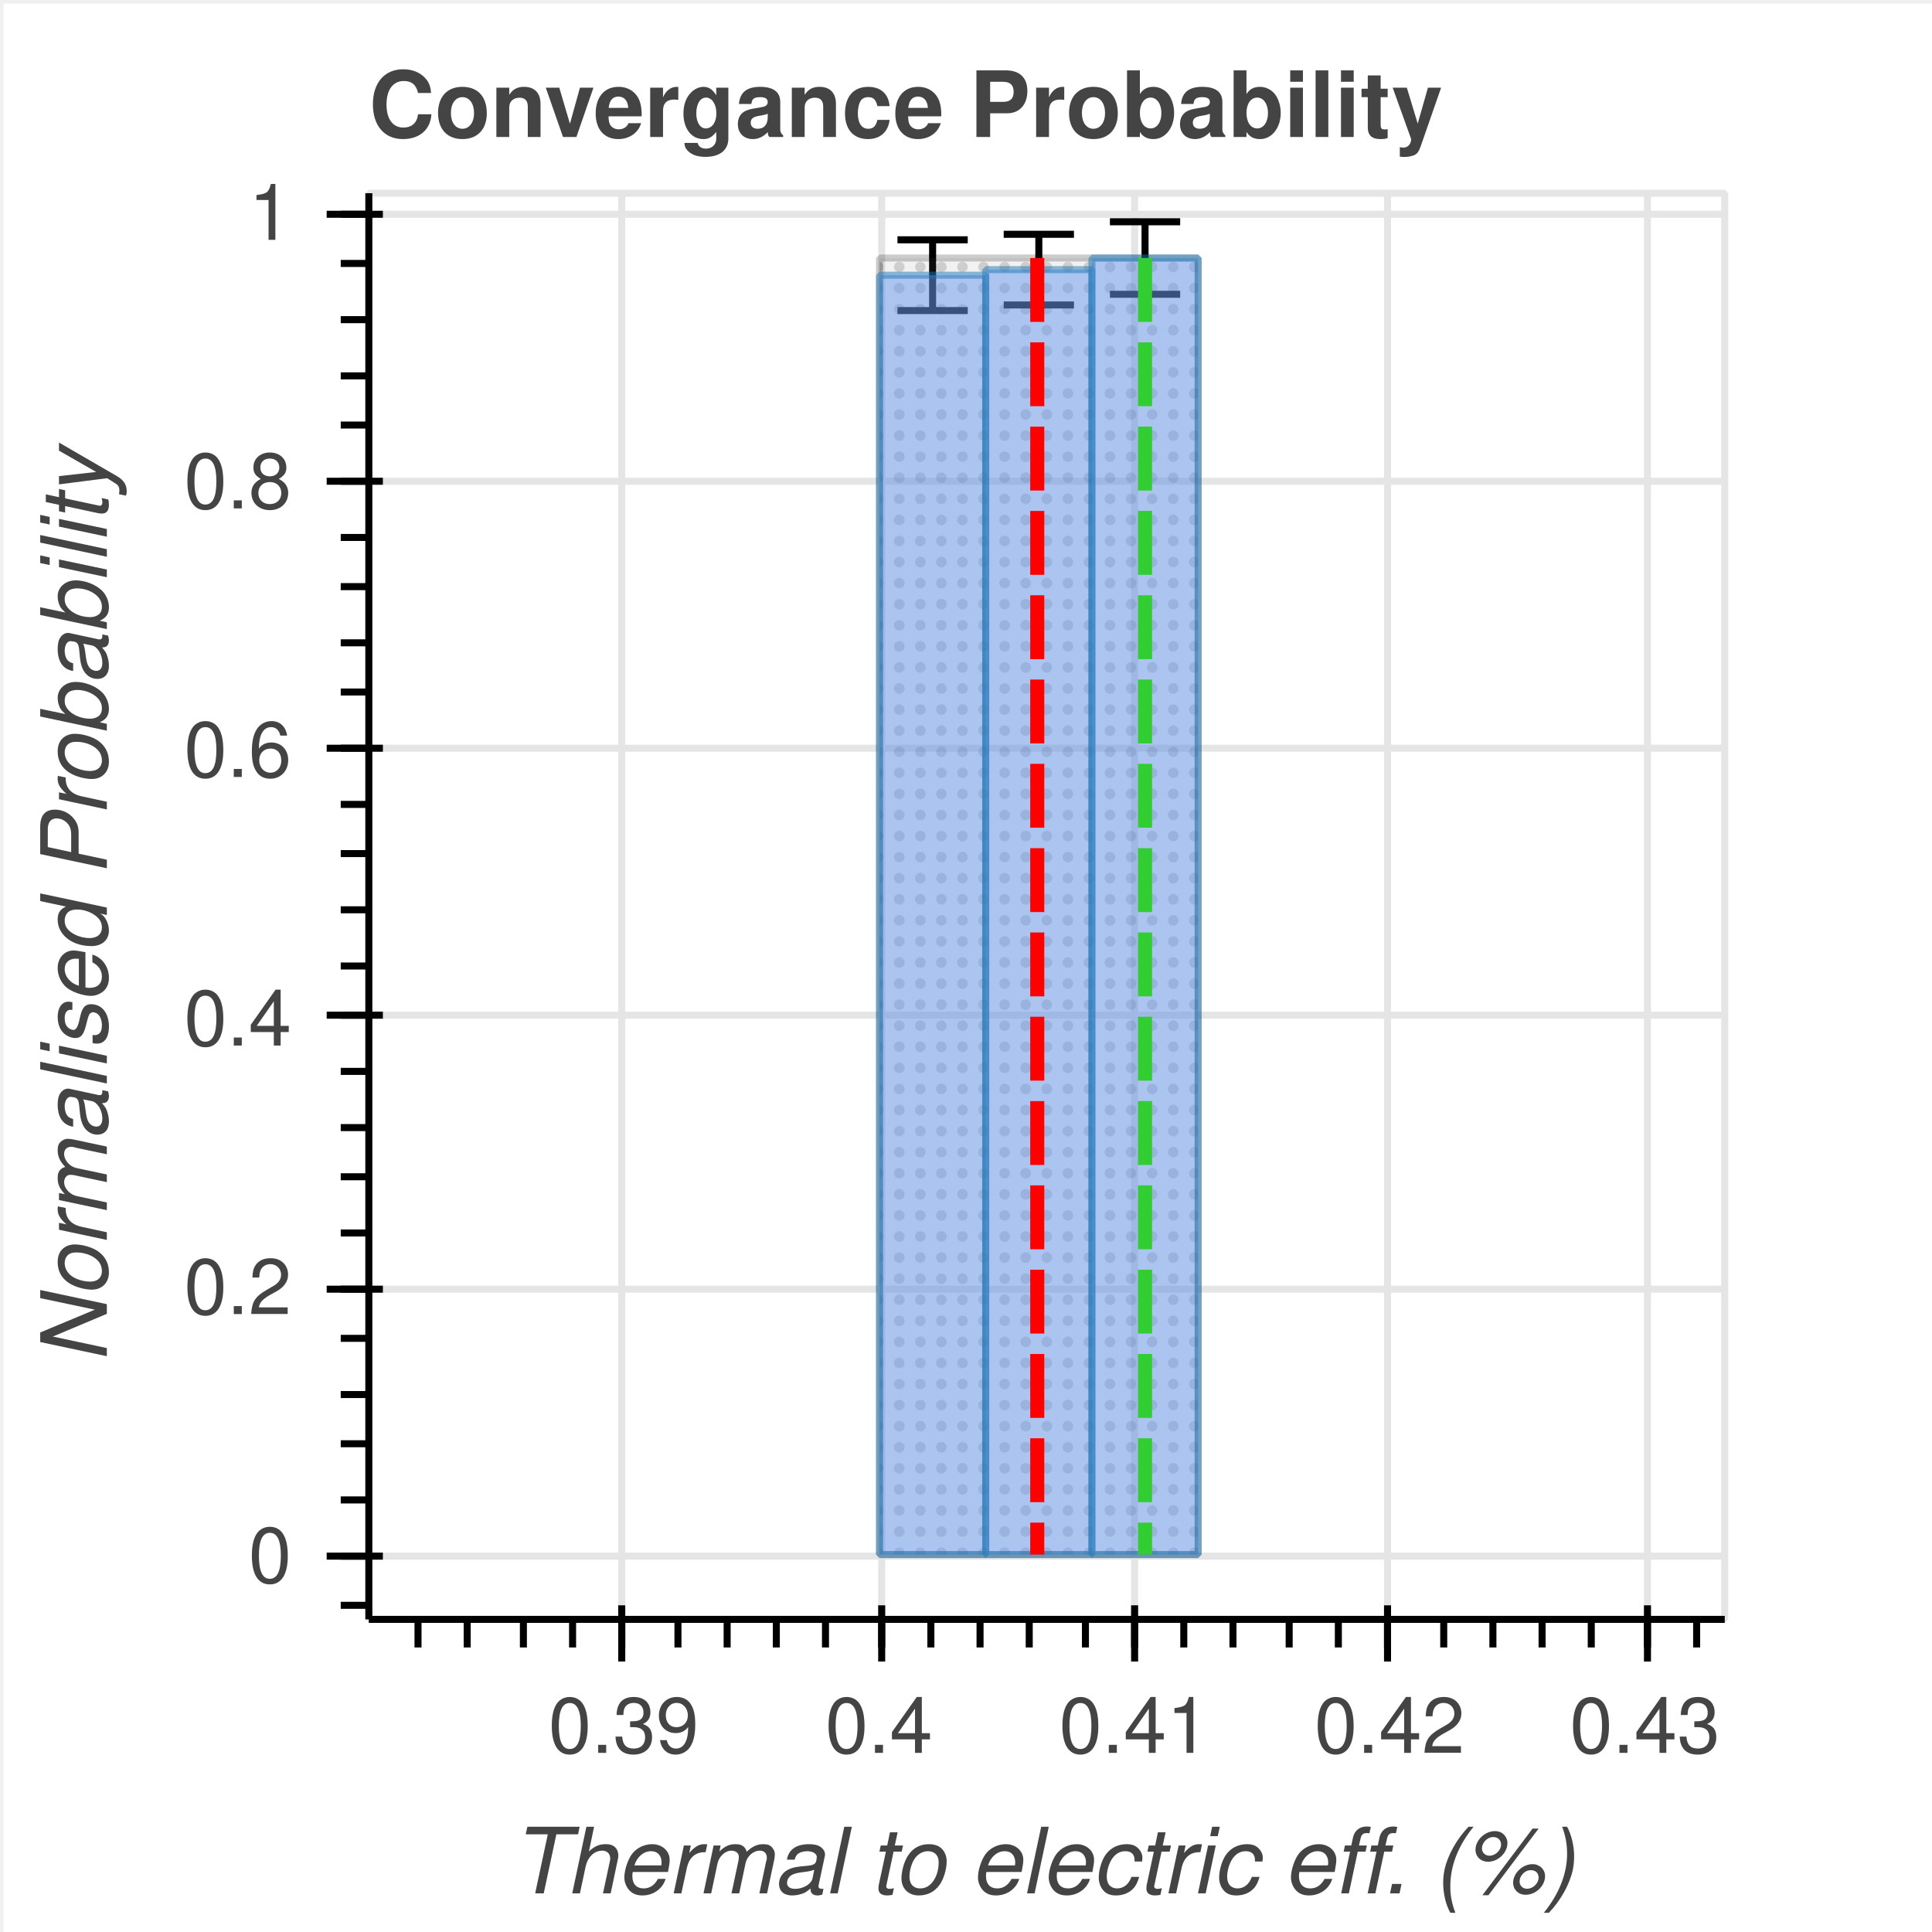
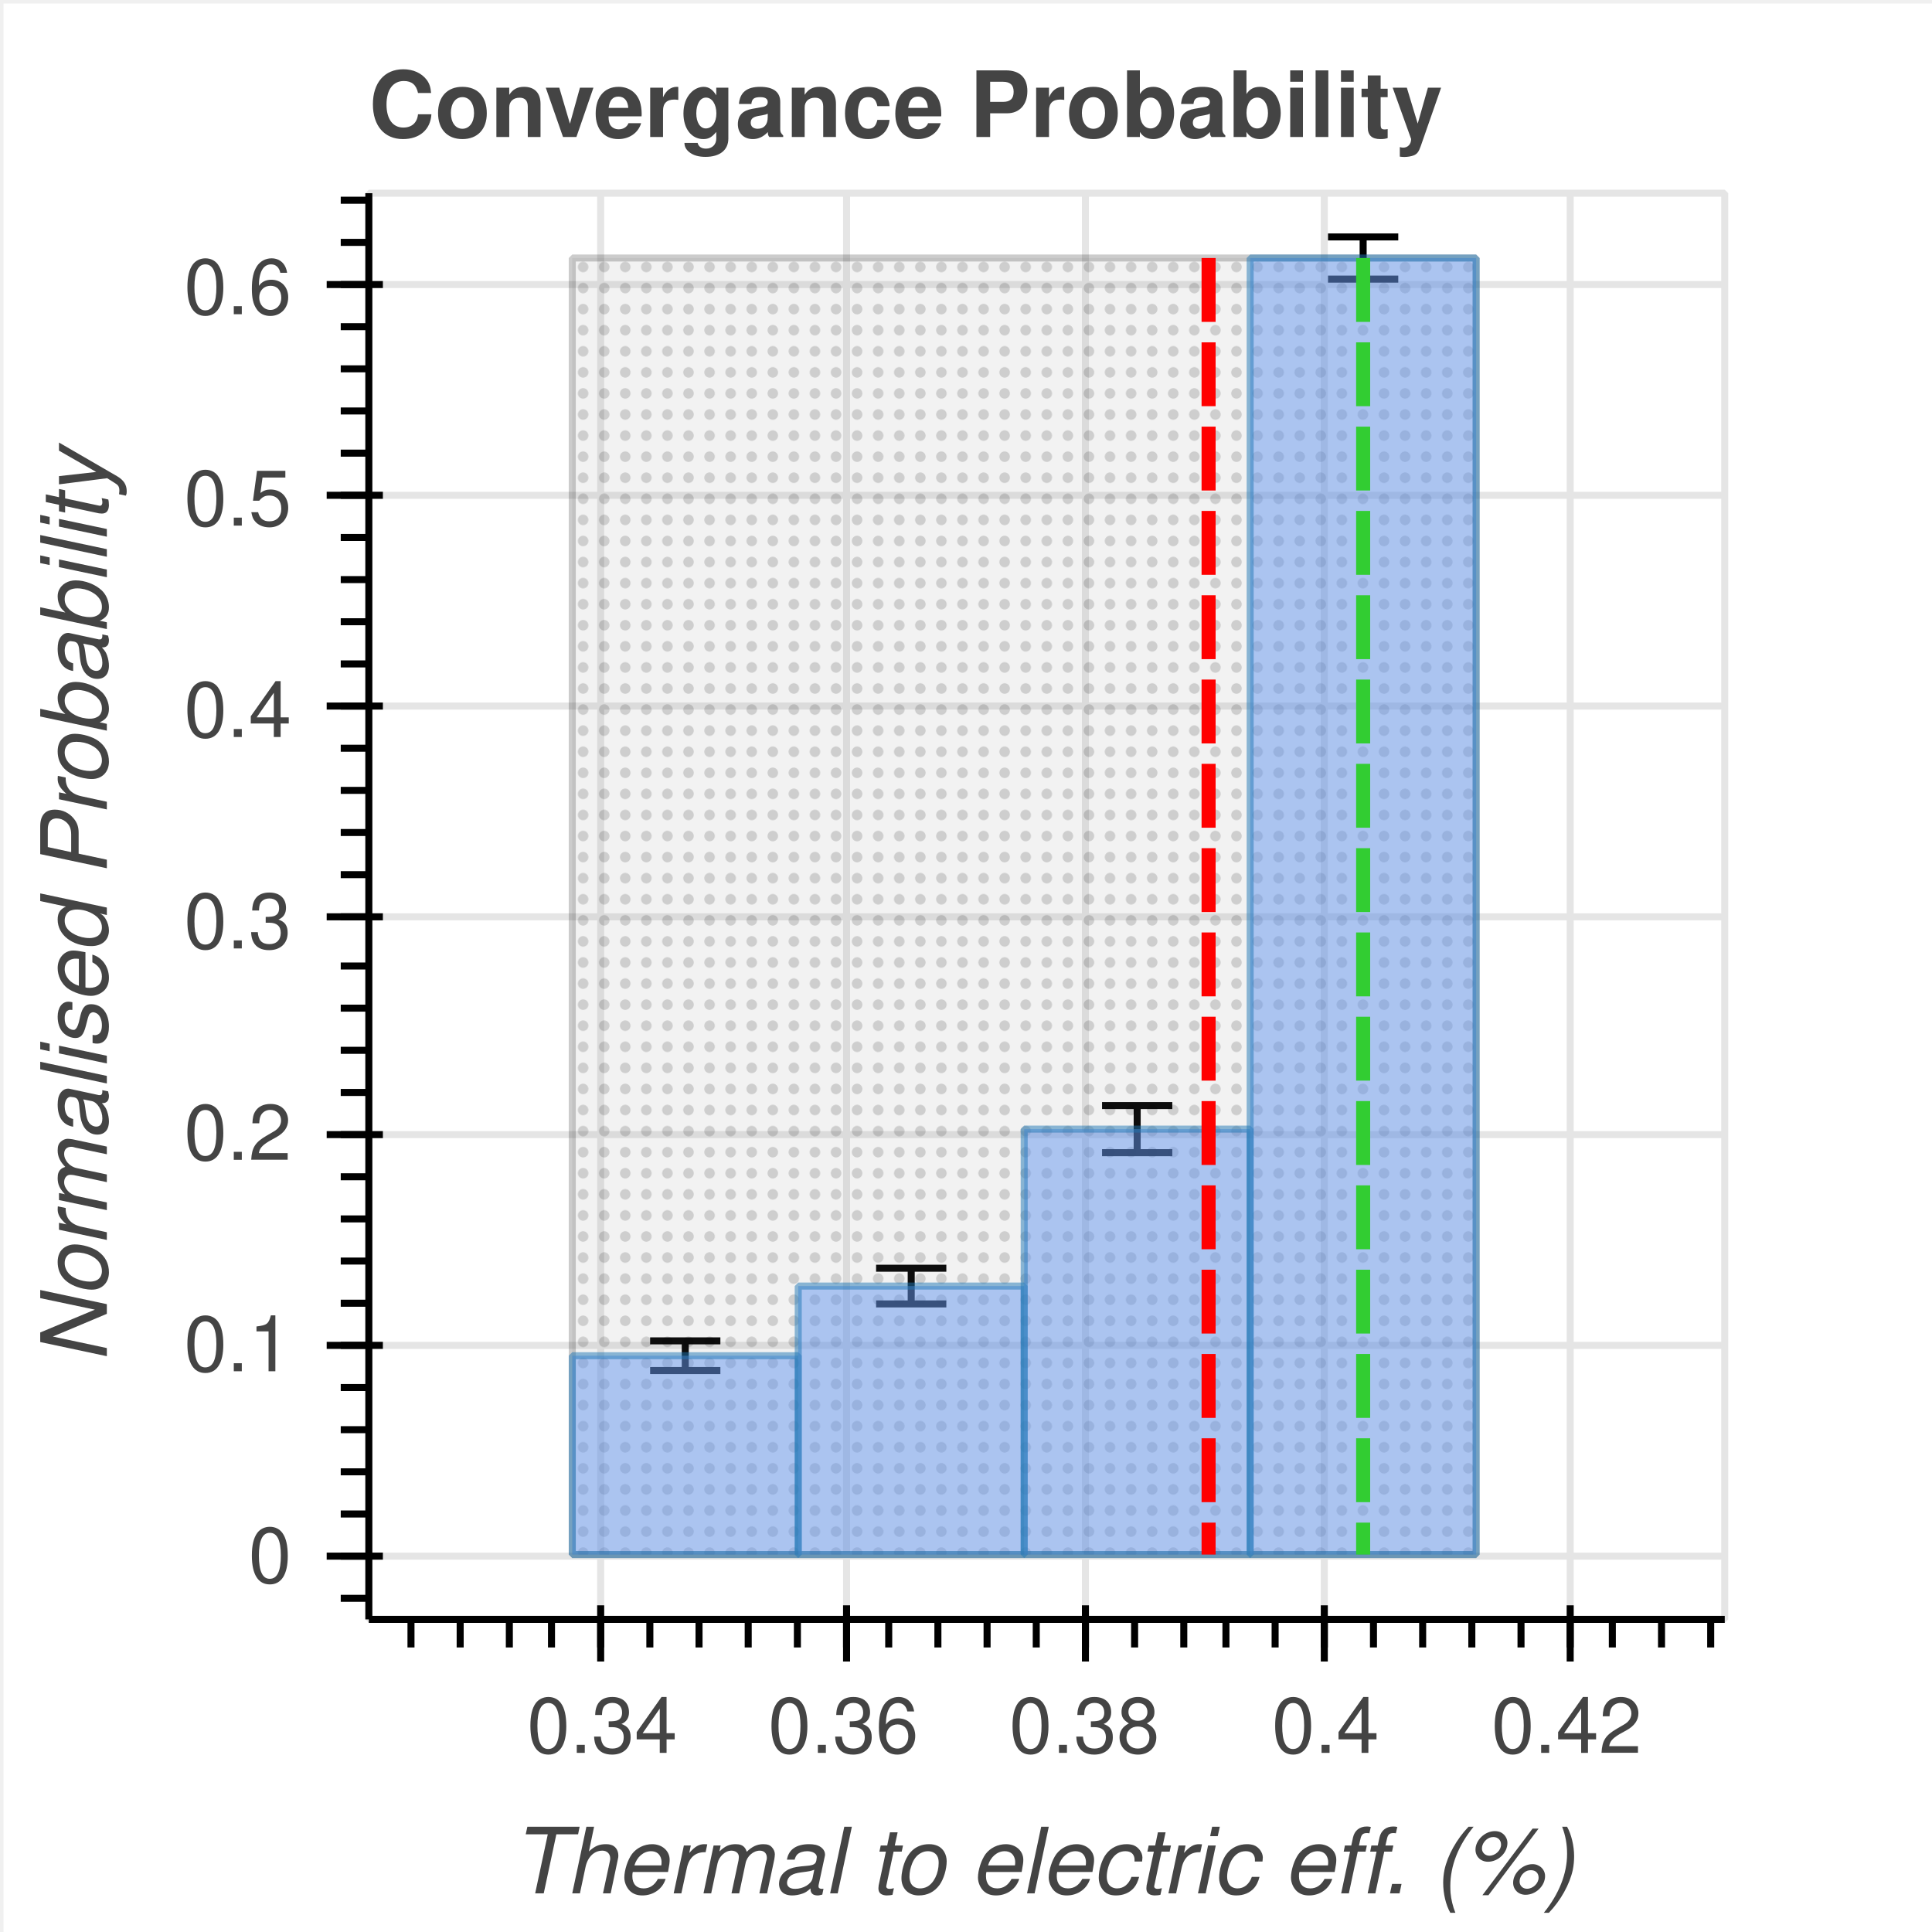
<svg xmlns="http://www.w3.org/2000/svg" version="1.1" width="275" height="275">
  <defs>
-     <clipPath id="VEtUXiAkBvqJ">
+     <clipPath id="llHnTopLllDQ">
      <path fill="none" stroke="none" d="M 52.5 27.5 L 245.5 27.5 L 245.5 230.5 L 52.5 230.5 L 52.5 27.5 Z" />
    </clipPath>
-     <clipPath id="xwRntiPseLxb">
+     <clipPath id="OTfxcoXcIGDa">
      <path fill="none" stroke="none" d="M 52.5 27.5 L 245.5 27.5 L 245.5 230.5 L 52.5 230.5 L 52.5 27.5 Z" />
    </clipPath>
-     <clipPath id="eVExZNrTwSNl">
+     <clipPath id="zpUiyDhxQSPU">
      <path fill="none" stroke="none" d="M 52.5 27.5 L 245.5 27.5 L 245.5 230.5 L 52.5 230.5 L 52.5 27.5 Z" />
    </clipPath>
-     <clipPath id="NMpMsHlhcWoy">
+     <clipPath id="prbeHFWLAOpu">
      <path fill="none" stroke="none" d="M 52.5 27.5 L 245.5 27.5 L 245.5 230.5 L 52.5 230.5 L 52.5 27.5 Z" />
    </clipPath>
-     <pattern id="aFdBihdpTDAk" width="3" height="3" patternUnits="userSpaceOnUse">
+     <pattern id="AQVLBwhxVUye" width="3" height="3" patternUnits="userSpaceOnUse">
      <path fill="rgb(0,0,0)" stroke="none" paint-order="stroke" d="M 2.75 2 A 0.75 0.75 0 0 0 1.25 2 A 0.75 0.75 0 0 0 2.75 2" fill-opacity="0.149" />
    </pattern>
-     <clipPath id="QlXwGfaPPvoo">
+     <clipPath id="LXTeVKBOCTgT">
      <path fill="none" stroke="none" d="M 52.5 27.5 L 245.5 27.5 L 245.5 230.5 L 52.5 230.5 L 52.5 27.5 Z" />
    </clipPath>
-     <clipPath id="xPmApDgbKxUM">
+     <clipPath id="OnmtmmHcyxQx">
      <path fill="none" stroke="none" d="M 52.5 27.5 L 245.5 27.5 L 245.5 230.5 L 52.5 230.5 L 52.5 27.5 Z" />
    </clipPath>
-     <clipPath id="FeJOrqJAheMy">
+     <clipPath id="sdSnNVkLvWZs">
      <path fill="none" stroke="none" d="M 52.5 27.5 L 245.5 27.5 L 245.5 230.5 L 52.5 230.5 L 52.5 27.5 Z" />
    </clipPath>
-     <clipPath id="XuGRbxENGssP">
+     <clipPath id="zrRXoeeAeZHw">
      <path fill="none" stroke="none" d="M 52.5 27.5 L 245.5 27.5 L 245.5 230.5 L 52.5 230.5 L 52.5 27.5 Z" />
    </clipPath>
  </defs>
  <path fill="rgb(255,255,255)" stroke="none" paint-order="stroke" d="M 0.5 0.5 L 275.5 0.5 L 275.5 275.5 L 0.5 275.5 L 0.5 0.5 Z" fill-opacity="1" />
  <rect fill="#FFFFFF" stroke="none" x="52" y="27" width="193" height="203" transform="matrix(1, 0, 0, 1, 0.5, 0.5)" />
  <path fill="rgb(255,255,255)" stroke="none" paint-order="stroke" d="M 52.5 27.5 L 245.5 27.5 L 245.5 230.5 L 52.5 230.5 L 52.5 27.5 Z" fill-opacity="1" />
  <path fill="none" stroke="rgb(229,229,229)" paint-order="fill" d="M 52.5 27.5 L 245.5 27.5 L 245.5 230.5 L 52.5 230.5 L 52.5 27.5 Z" stroke-opacity="1" stroke-linejoin="bevel" stroke-miterlimit="10" />
-   <path fill="none" stroke="rgb(229,229,229)" paint-order="fill" d="M 88.5 230.5 L 88.5 27.5 M 125.5 230.5 L 125.5 27.5 M 161.5 230.5 L 161.5 27.5 M 197.5 230.5 L 197.5 27.5 M 234.5 230.5 L 234.5 27.5" stroke-opacity="1" stroke-linejoin="bevel" stroke-miterlimit="10" clip-path="url(#VEtUXiAkBvqJ)" />
-   <path fill="none" stroke="rgb(229,229,229)" paint-order="fill" d="M 52.5 221.5 L 245.5 221.5 M 52.5 183.5 L 245.5 183.5 M 52.5 144.5 L 245.5 144.5 M 52.5 106.5 L 245.5 106.5 M 52.5 68.5 L 245.5 68.5 M 52.5 30.5 L 245.5 30.5" stroke-opacity="1" stroke-linejoin="bevel" stroke-miterlimit="10" clip-path="url(#xwRntiPseLxb)" />
-   <path fill="none" stroke="rgb(0,0,0)" paint-order="fill" d="M 132.747 34.133 L 132.747 44.205" stroke-opacity="1" stroke-linejoin="bevel" stroke-miterlimit="10" clip-path="url(#eVExZNrTwSNl)" />
-   <path fill="none" stroke="rgb(0,0,0)" paint-order="fill" d="M 147.866 33.348 L 147.866 43.408" stroke-opacity="1" stroke-linejoin="bevel" stroke-miterlimit="10" clip-path="url(#eVExZNrTwSNl)" />
-   <path fill="none" stroke="rgb(0,0,0)" paint-order="fill" d="M 162.985 31.565 L 162.985 41.889" stroke-opacity="1" stroke-linejoin="bevel" stroke-miterlimit="10" clip-path="url(#eVExZNrTwSNl)" />
-   <path fill="none" stroke="rgb(0,0,0)" paint-order="fill" d="M 127.747 34.133 L 137.747 34.133" stroke-opacity="1" stroke-linejoin="bevel" stroke-miterlimit="10" clip-path="url(#eVExZNrTwSNl)" />
-   <path fill="none" stroke="rgb(0,0,0)" paint-order="fill" d="M 142.866 33.348 L 152.866 33.348" stroke-opacity="1" stroke-linejoin="bevel" stroke-miterlimit="10" clip-path="url(#eVExZNrTwSNl)" />
-   <path fill="none" stroke="rgb(0,0,0)" paint-order="fill" d="M 157.985 31.565 L 167.985 31.565" stroke-opacity="1" stroke-linejoin="bevel" stroke-miterlimit="10" clip-path="url(#eVExZNrTwSNl)" />
-   <path fill="none" stroke="rgb(0,0,0)" paint-order="fill" d="M 137.747 44.205 L 127.747 44.205" stroke-opacity="1" stroke-linejoin="bevel" stroke-miterlimit="10" clip-path="url(#eVExZNrTwSNl)" />
-   <path fill="none" stroke="rgb(0,0,0)" paint-order="fill" d="M 152.866 43.408 L 142.866 43.408" stroke-opacity="1" stroke-linejoin="bevel" stroke-miterlimit="10" clip-path="url(#eVExZNrTwSNl)" />
-   <path fill="none" stroke="rgb(0,0,0)" paint-order="fill" d="M 167.985 41.889 L 157.985 41.889" stroke-opacity="1" stroke-linejoin="bevel" stroke-miterlimit="10" clip-path="url(#eVExZNrTwSNl)" />
-   <path fill="rgb(128,128,128)" stroke="none" paint-order="stroke" d="M 125.188 36.727 L 170.545 36.727 L 170.545 221.273 L 125.188 221.273 L 125.188 36.727 Z" fill-opacity="0.102" clip-path="url(#NMpMsHlhcWoy)" />
-   <path fill="url(#aFdBihdpTDAk)" stroke="rgb(0,0,0)" paint-order="fill" d="M 125.188 36.727 L 170.545 36.727 L 170.545 221.273 L 125.188 221.273 L 125.188 36.727 Z" clip-path="url(#NMpMsHlhcWoy)" stroke-opacity="0.2" stroke-linejoin="bevel" stroke-miterlimit="10" />
-   <path fill="rgb(100,149,237)" stroke="rgb(31,119,180)" paint-order="fill" d="M 125.188 39.169 L 140.307 39.169 L 140.307 221.273 L 125.188 221.273 L 125.188 39.169 Z" fill-opacity="0.502" clip-path="url(#QlXwGfaPPvoo)" stroke-opacity="0.502" stroke-linejoin="bevel" stroke-miterlimit="10" />
-   <path fill="rgb(100,149,237)" stroke="rgb(31,119,180)" paint-order="fill" d="M 140.307 38.378 L 155.426 38.378 L 155.426 221.273 L 140.307 221.273 L 140.307 38.378 Z" fill-opacity="0.502" clip-path="url(#QlXwGfaPPvoo)" stroke-opacity="0.502" stroke-linejoin="bevel" stroke-miterlimit="10" />
-   <path fill="rgb(100,149,237)" stroke="rgb(31,119,180)" paint-order="fill" d="M 155.426 36.727 L 170.545 36.727 L 170.545 221.273 L 155.426 221.273 L 155.426 36.727 Z" fill-opacity="0.502" clip-path="url(#QlXwGfaPPvoo)" stroke-opacity="0.502" stroke-linejoin="bevel" stroke-miterlimit="10" />
+   <path fill="none" stroke="rgb(229,229,229)" paint-order="fill" d="M 85.5 230.5 L 85.5 27.5 M 120.5 230.5 L 120.5 27.5 M 154.5 230.5 L 154.5 27.5 M 188.5 230.5 L 188.5 27.5 M 223.5 230.5 L 223.5 27.5" stroke-opacity="1" stroke-linejoin="bevel" stroke-miterlimit="10" clip-path="url(#llHnTopLllDQ)" />
+   <path fill="none" stroke="rgb(229,229,229)" paint-order="fill" d="M 52.5 221.5 L 245.5 221.5 M 52.5 191.5 L 245.5 191.5 M 52.5 161.5 L 245.5 161.5 M 52.5 130.5 L 245.5 130.5 M 52.5 100.5 L 245.5 100.5 M 52.5 70.5 L 245.5 70.5 M 52.5 40.5 L 245.5 40.5" stroke-opacity="1" stroke-linejoin="bevel" stroke-miterlimit="10" clip-path="url(#OTfxcoXcIGDa)" />
+   <path fill="none" stroke="rgb(0,0,0)" paint-order="fill" d="M 97.538 190.857 L 97.538 195.086" stroke-opacity="1" stroke-linejoin="bevel" stroke-miterlimit="10" clip-path="url(#zpUiyDhxQSPU)" />
+   <path fill="none" stroke="rgb(0,0,0)" paint-order="fill" d="M 129.702 180.518 L 129.702 185.599" stroke-opacity="1" stroke-linejoin="bevel" stroke-miterlimit="10" clip-path="url(#zpUiyDhxQSPU)" />
+   <path fill="none" stroke="rgb(0,0,0)" paint-order="fill" d="M 161.865 157.366 L 161.865 164.071" stroke-opacity="1" stroke-linejoin="bevel" stroke-miterlimit="10" clip-path="url(#zpUiyDhxQSPU)" />
+   <path fill="none" stroke="rgb(0,0,0)" paint-order="fill" d="M 194.029 33.728 L 194.029 39.727" stroke-opacity="1" stroke-linejoin="bevel" stroke-miterlimit="10" clip-path="url(#zpUiyDhxQSPU)" />
+   <path fill="none" stroke="rgb(0,0,0)" paint-order="fill" d="M 92.538 190.857 L 102.538 190.857" stroke-opacity="1" stroke-linejoin="bevel" stroke-miterlimit="10" clip-path="url(#zpUiyDhxQSPU)" />
+   <path fill="none" stroke="rgb(0,0,0)" paint-order="fill" d="M 124.702 180.518 L 134.702 180.518" stroke-opacity="1" stroke-linejoin="bevel" stroke-miterlimit="10" clip-path="url(#zpUiyDhxQSPU)" />
+   <path fill="none" stroke="rgb(0,0,0)" paint-order="fill" d="M 156.865 157.366 L 166.865 157.366" stroke-opacity="1" stroke-linejoin="bevel" stroke-miterlimit="10" clip-path="url(#zpUiyDhxQSPU)" />
+   <path fill="none" stroke="rgb(0,0,0)" paint-order="fill" d="M 189.029 33.728 L 199.029 33.728" stroke-opacity="1" stroke-linejoin="bevel" stroke-miterlimit="10" clip-path="url(#zpUiyDhxQSPU)" />
+   <path fill="none" stroke="rgb(0,0,0)" paint-order="fill" d="M 102.538 195.086 L 92.538 195.086" stroke-opacity="1" stroke-linejoin="bevel" stroke-miterlimit="10" clip-path="url(#zpUiyDhxQSPU)" />
+   <path fill="none" stroke="rgb(0,0,0)" paint-order="fill" d="M 134.702 185.599 L 124.702 185.599" stroke-opacity="1" stroke-linejoin="bevel" stroke-miterlimit="10" clip-path="url(#zpUiyDhxQSPU)" />
+   <path fill="none" stroke="rgb(0,0,0)" paint-order="fill" d="M 166.865 164.071 L 156.865 164.071" stroke-opacity="1" stroke-linejoin="bevel" stroke-miterlimit="10" clip-path="url(#zpUiyDhxQSPU)" />
+   <path fill="none" stroke="rgb(0,0,0)" paint-order="fill" d="M 199.029 39.727 L 189.029 39.727" stroke-opacity="1" stroke-linejoin="bevel" stroke-miterlimit="10" clip-path="url(#zpUiyDhxQSPU)" />
+   <path fill="rgb(128,128,128)" stroke="none" paint-order="stroke" d="M 81.456 36.727 L 210.111 36.727 L 210.111 221.273 L 81.456 221.273 L 81.456 36.727 Z" fill-opacity="0.102" clip-path="url(#prbeHFWLAOpu)" />
+   <path fill="url(#AQVLBwhxVUye)" stroke="rgb(0,0,0)" paint-order="fill" d="M 81.456 36.727 L 210.111 36.727 L 210.111 221.273 L 81.456 221.273 L 81.456 36.727 Z" clip-path="url(#prbeHFWLAOpu)" stroke-opacity="0.2" stroke-linejoin="bevel" stroke-miterlimit="10" />
+   <path fill="rgb(100,149,237)" stroke="rgb(31,119,180)" paint-order="fill" d="M 81.456 192.971 L 113.62 192.971 L 113.62 221.273 L 81.456 221.273 L 81.456 192.971 Z" fill-opacity="0.502" clip-path="url(#LXTeVKBOCTgT)" stroke-opacity="0.502" stroke-linejoin="bevel" stroke-miterlimit="10" />
+   <path fill="rgb(100,149,237)" stroke="rgb(31,119,180)" paint-order="fill" d="M 113.62 183.059 L 145.784 183.059 L 145.784 221.273 L 113.62 221.273 L 113.62 183.059 Z" fill-opacity="0.502" clip-path="url(#LXTeVKBOCTgT)" stroke-opacity="0.502" stroke-linejoin="bevel" stroke-miterlimit="10" />
+   <path fill="rgb(100,149,237)" stroke="rgb(31,119,180)" paint-order="fill" d="M 145.784 160.718 L 177.947 160.718 L 177.947 221.273 L 145.784 221.273 L 145.784 160.718 Z" fill-opacity="0.502" clip-path="url(#LXTeVKBOCTgT)" stroke-opacity="0.502" stroke-linejoin="bevel" stroke-miterlimit="10" />
+   <path fill="rgb(100,149,237)" stroke="rgb(31,119,180)" paint-order="fill" d="M 177.947 36.727 L 210.111 36.727 L 210.111 221.273 L 177.947 221.273 L 177.947 36.727 Z" fill-opacity="0.502" clip-path="url(#LXTeVKBOCTgT)" stroke-opacity="0.502" stroke-linejoin="bevel" stroke-miterlimit="10" />
  <path fill="none" stroke="rgb(0,0,0)" paint-order="fill" d="M 52.5 230.5 L 245.5 230.5" stroke-opacity="1" stroke-linejoin="bevel" stroke-miterlimit="10" />
-   <path fill="none" stroke="rgb(0,0,0)" paint-order="fill" d="M 88.5 236.5 L 88.5 228.5 M 125.5 236.5 L 125.5 228.5 M 161.5 236.5 L 161.5 228.5 M 197.5 236.5 L 197.5 228.5 M 234.5 236.5 L 234.5 228.5" stroke-opacity="1" stroke-linejoin="bevel" stroke-miterlimit="10" />
-   <path fill="none" stroke="rgb(0,0,0)" paint-order="fill" d="M 81.5 234.5 L 81.5 230.5 M 74.5 234.5 L 74.5 230.5 M 66.5 234.5 L 66.5 230.5 M 59.5 234.5 L 59.5 230.5 M 88.5 234.5 L 88.5 230.5 M 96.5 234.5 L 96.5 230.5 M 103.5 234.5 L 103.5 230.5 M 110.5 234.5 L 110.5 230.5 M 117.5 234.5 L 117.5 230.5 M 125.5 234.5 L 125.5 230.5 M 132.5 234.5 L 132.5 230.5 M 139.5 234.5 L 139.5 230.5 M 146.5 234.5 L 146.5 230.5 M 154.5 234.5 L 154.5 230.5 M 161.5 234.5 L 161.5 230.5 M 168.5 234.5 L 168.5 230.5 M 175.5 234.5 L 175.5 230.5 M 183.5 234.5 L 183.5 230.5 M 190.5 234.5 L 190.5 230.5 M 197.5 234.5 L 197.5 230.5 M 205.5 234.5 L 205.5 230.5 M 212.5 234.5 L 212.5 230.5 M 219.5 234.5 L 219.5 230.5 M 226.5 234.5 L 226.5 230.5 M 234.5 234.5 L 234.5 230.5 M 241.5 234.5 L 241.5 230.5" stroke-opacity="1" stroke-linejoin="bevel" stroke-miterlimit="10" />
-   <text fill="rgb(68,68,68)" stroke="none" font-family="helvetica" font-size="11px" font-style="normal" font-weight="normal" text-decoration="normal" x="77.573" y="249" text-anchor="start" dominant-baseline="alphabetic" transform="matrix(1, 0, 0, 1, 0.5, 0.5)" fill-opacity="1">0.39</text>
-   <text fill="none" stroke="rgb(0,0,0)" font-family="helvetica" font-size="11px" font-style="normal" font-weight="normal" text-decoration="normal" x="77.573" y="249" text-anchor="start" dominant-baseline="alphabetic" transform="matrix(1, 0, 0, 1, 0.5, 0.5)" stroke-opacity="0" stroke-linejoin="bevel" stroke-miterlimit="10">0.39</text>
-   <text fill="rgb(68,68,68)" stroke="none" font-family="helvetica" font-size="11px" font-style="normal" font-weight="normal" text-decoration="normal" x="116.973" y="249" text-anchor="start" dominant-baseline="alphabetic" transform="matrix(1, 0, 0, 1, 0.5, 0.5)" fill-opacity="1">0.4</text>
-   <text fill="none" stroke="rgb(0,0,0)" font-family="helvetica" font-size="11px" font-style="normal" font-weight="normal" text-decoration="normal" x="116.973" y="249" text-anchor="start" dominant-baseline="alphabetic" transform="matrix(1, 0, 0, 1, 0.5, 0.5)" stroke-opacity="0" stroke-linejoin="bevel" stroke-miterlimit="10">0.4</text>
-   <text fill="rgb(68,68,68)" stroke="none" font-family="helvetica" font-size="11px" font-style="normal" font-weight="normal" text-decoration="normal" x="150.257" y="249" text-anchor="start" dominant-baseline="alphabetic" transform="matrix(1, 0, 0, 1, 0.5, 0.5)" fill-opacity="1">0.41</text>
-   <text fill="none" stroke="rgb(0,0,0)" font-family="helvetica" font-size="11px" font-style="normal" font-weight="normal" text-decoration="normal" x="150.257" y="249" text-anchor="start" dominant-baseline="alphabetic" transform="matrix(1, 0, 0, 1, 0.5, 0.5)" stroke-opacity="0" stroke-linejoin="bevel" stroke-miterlimit="10">0.41</text>
-   <text fill="rgb(68,68,68)" stroke="none" font-family="helvetica" font-size="11px" font-style="normal" font-weight="normal" text-decoration="normal" x="186.599" y="249" text-anchor="start" dominant-baseline="alphabetic" transform="matrix(1, 0, 0, 1, 0.5, 0.5)" fill-opacity="1">0.42</text>
-   <text fill="none" stroke="rgb(0,0,0)" font-family="helvetica" font-size="11px" font-style="normal" font-weight="normal" text-decoration="normal" x="186.599" y="249" text-anchor="start" dominant-baseline="alphabetic" transform="matrix(1, 0, 0, 1, 0.5, 0.5)" stroke-opacity="0" stroke-linejoin="bevel" stroke-miterlimit="10">0.42</text>
-   <text fill="rgb(68,68,68)" stroke="none" font-family="helvetica" font-size="11px" font-style="normal" font-weight="normal" text-decoration="normal" x="222.941" y="249" text-anchor="start" dominant-baseline="alphabetic" transform="matrix(1, 0, 0, 1, 0.5, 0.5)" fill-opacity="1">0.43</text>
-   <text fill="none" stroke="rgb(0,0,0)" font-family="helvetica" font-size="11px" font-style="normal" font-weight="normal" text-decoration="normal" x="222.941" y="249" text-anchor="start" dominant-baseline="alphabetic" transform="matrix(1, 0, 0, 1, 0.5, 0.5)" stroke-opacity="0" stroke-linejoin="bevel" stroke-miterlimit="10">0.43</text>
+   <path fill="none" stroke="rgb(0,0,0)" paint-order="fill" d="M 85.5 236.5 L 85.5 228.5 M 120.5 236.5 L 120.5 228.5 M 154.5 236.5 L 154.5 228.5 M 188.5 236.5 L 188.5 228.5 M 223.5 236.5 L 223.5 228.5" stroke-opacity="1" stroke-linejoin="bevel" stroke-miterlimit="10" />
+   <path fill="none" stroke="rgb(0,0,0)" paint-order="fill" d="M 78.5 234.5 L 78.5 230.5 M 72.5 234.5 L 72.5 230.5 M 65.5 234.5 L 65.5 230.5 M 58.5 234.5 L 58.5 230.5 M 85.5 234.5 L 85.5 230.5 M 92.5 234.5 L 92.5 230.5 M 99.5 234.5 L 99.5 230.5 M 106.5 234.5 L 106.5 230.5 M 113.5 234.5 L 113.5 230.5 M 120.5 234.5 L 120.5 230.5 M 126.5 234.5 L 126.5 230.5 M 133.5 234.5 L 133.5 230.5 M 140.5 234.5 L 140.5 230.5 M 147.5 234.5 L 147.5 230.5 M 154.5 234.5 L 154.5 230.5 M 161.5 234.5 L 161.5 230.5 M 168.5 234.5 L 168.5 230.5 M 174.5 234.5 L 174.5 230.5 M 181.5 234.5 L 181.5 230.5 M 188.5 234.5 L 188.5 230.5 M 195.5 234.5 L 195.5 230.5 M 202.5 234.5 L 202.5 230.5 M 209.5 234.5 L 209.5 230.5 M 216.5 234.5 L 216.5 230.5 M 223.5 234.5 L 223.5 230.5 M 229.5 234.5 L 229.5 230.5 M 236.5 234.5 L 236.5 230.5 M 243.5 234.5 L 243.5 230.5" stroke-opacity="1" stroke-linejoin="bevel" stroke-miterlimit="10" />
+   <text fill="rgb(68,68,68)" stroke="none" font-family="helvetica" font-size="11px" font-style="normal" font-weight="normal" text-decoration="normal" x="74.526" y="249" text-anchor="start" dominant-baseline="alphabetic" transform="matrix(1, 0, 0, 1, 0.5, 0.5)" fill-opacity="1">0.34</text>
+   <text fill="none" stroke="rgb(0,0,0)" font-family="helvetica" font-size="11px" font-style="normal" font-weight="normal" text-decoration="normal" x="74.526" y="249" text-anchor="start" dominant-baseline="alphabetic" transform="matrix(1, 0, 0, 1, 0.5, 0.5)" stroke-opacity="0" stroke-linejoin="bevel" stroke-miterlimit="10">0.34</text>
+   <text fill="rgb(68,68,68)" stroke="none" font-family="helvetica" font-size="11px" font-style="normal" font-weight="normal" text-decoration="normal" x="108.844" y="249" text-anchor="start" dominant-baseline="alphabetic" transform="matrix(1, 0, 0, 1, 0.5, 0.5)" fill-opacity="1">0.36</text>
+   <text fill="none" stroke="rgb(0,0,0)" font-family="helvetica" font-size="11px" font-style="normal" font-weight="normal" text-decoration="normal" x="108.844" y="249" text-anchor="start" dominant-baseline="alphabetic" transform="matrix(1, 0, 0, 1, 0.5, 0.5)" stroke-opacity="0" stroke-linejoin="bevel" stroke-miterlimit="10">0.36</text>
+   <text fill="rgb(68,68,68)" stroke="none" font-family="helvetica" font-size="11px" font-style="normal" font-weight="normal" text-decoration="normal" x="143.162" y="249" text-anchor="start" dominant-baseline="alphabetic" transform="matrix(1, 0, 0, 1, 0.5, 0.5)" fill-opacity="1">0.38</text>
+   <text fill="none" stroke="rgb(0,0,0)" font-family="helvetica" font-size="11px" font-style="normal" font-weight="normal" text-decoration="normal" x="143.162" y="249" text-anchor="start" dominant-baseline="alphabetic" transform="matrix(1, 0, 0, 1, 0.5, 0.5)" stroke-opacity="0" stroke-linejoin="bevel" stroke-miterlimit="10">0.38</text>
+   <text fill="rgb(68,68,68)" stroke="none" font-family="helvetica" font-size="11px" font-style="normal" font-weight="normal" text-decoration="normal" x="180.538" y="249" text-anchor="start" dominant-baseline="alphabetic" transform="matrix(1, 0, 0, 1, 0.5, 0.5)" fill-opacity="1">0.4</text>
+   <text fill="none" stroke="rgb(0,0,0)" font-family="helvetica" font-size="11px" font-style="normal" font-weight="normal" text-decoration="normal" x="180.538" y="249" text-anchor="start" dominant-baseline="alphabetic" transform="matrix(1, 0, 0, 1, 0.5, 0.5)" stroke-opacity="0" stroke-linejoin="bevel" stroke-miterlimit="10">0.4</text>
+   <text fill="rgb(68,68,68)" stroke="none" font-family="helvetica" font-size="11px" font-style="normal" font-weight="normal" text-decoration="normal" x="211.797" y="249" text-anchor="start" dominant-baseline="alphabetic" transform="matrix(1, 0, 0, 1, 0.5, 0.5)" fill-opacity="1">0.42</text>
+   <text fill="none" stroke="rgb(0,0,0)" font-family="helvetica" font-size="11px" font-style="normal" font-weight="normal" text-decoration="normal" x="211.797" y="249" text-anchor="start" dominant-baseline="alphabetic" transform="matrix(1, 0, 0, 1, 0.5, 0.5)" stroke-opacity="0" stroke-linejoin="bevel" stroke-miterlimit="10">0.42</text>
  <text fill="rgb(68,68,68)" stroke="none" font-family="helvetica" font-size="13px" font-style="italic" font-weight="normal" text-decoration="normal" x="72.287" y="269" text-anchor="start" dominant-baseline="alphabetic" transform="matrix(1, 0, 0, 1, 0.5, 0.5)" fill-opacity="1">Thermal to electric eff. (%)</text>
  <text fill="none" stroke="rgb(0,0,0)" font-family="helvetica" font-size="13px" font-style="italic" font-weight="normal" text-decoration="normal" x="72.287" y="269" text-anchor="start" dominant-baseline="alphabetic" transform="matrix(1, 0, 0, 1, 0.5, 0.5)" stroke-opacity="0" stroke-linejoin="bevel" stroke-miterlimit="10">Thermal to electric eff. (%)</text>
  <path fill="none" stroke="rgb(0,0,0)" paint-order="fill" d="M 52.5 230.5 L 52.5 27.5" stroke-opacity="1" stroke-linejoin="bevel" stroke-miterlimit="10" />
-   <path fill="none" stroke="rgb(0,0,0)" paint-order="fill" d="M 46.5 221.5 L 54.5 221.5 M 46.5 183.5 L 54.5 183.5 M 46.5 144.5 L 54.5 144.5 M 46.5 106.5 L 54.5 106.5 M 46.5 68.5 L 54.5 68.5 M 46.5 30.5 L 54.5 30.5" stroke-opacity="1" stroke-linejoin="bevel" stroke-miterlimit="10" />
-   <path fill="none" stroke="rgb(0,0,0)" paint-order="fill" d="M 48.5 228.5 L 52.5 228.5 M 48.5 221.5 L 52.5 221.5 M 48.5 213.5 L 52.5 213.5 M 48.5 205.5 L 52.5 205.5 M 48.5 198.5 L 52.5 198.5 M 48.5 190.5 L 52.5 190.5 M 48.5 183.5 L 52.5 183.5 M 48.5 175.5 L 52.5 175.5 M 48.5 167.5 L 52.5 167.5 M 48.5 160.5 L 52.5 160.5 M 48.5 152.5 L 52.5 152.5 M 48.5 144.5 L 52.5 144.5 M 48.5 137.5 L 52.5 137.5 M 48.5 129.5 L 52.5 129.5 M 48.5 121.5 L 52.5 121.5 M 48.5 114.5 L 52.5 114.5 M 48.5 106.5 L 52.5 106.5 M 48.5 98.5 L 52.5 98.5 M 48.5 91.5 L 52.5 91.5 M 48.5 83.5 L 52.5 83.5 M 48.5 76.5 L 52.5 76.5 M 48.5 68.5 L 52.5 68.5 M 48.5 60.5 L 52.5 60.5 M 48.5 53.5 L 52.5 53.5 M 48.5 45.5 L 52.5 45.5 M 48.5 37.5 L 52.5 37.5 M 48.5 30.5 L 52.5 30.5" stroke-opacity="1" stroke-linejoin="bevel" stroke-miterlimit="10" />
+   <path fill="none" stroke="rgb(0,0,0)" paint-order="fill" d="M 46.5 221.5 L 54.5 221.5 M 46.5 191.5 L 54.5 191.5 M 46.5 161.5 L 54.5 161.5 M 46.5 130.5 L 54.5 130.5 M 46.5 100.5 L 54.5 100.5 M 46.5 70.5 L 54.5 70.5 M 46.5 40.5 L 54.5 40.5" stroke-opacity="1" stroke-linejoin="bevel" stroke-miterlimit="10" />
+   <path fill="none" stroke="rgb(0,0,0)" paint-order="fill" d="M 48.5 227.5 L 52.5 227.5 M 48.5 221.5 L 52.5 221.5 M 48.5 215.5 L 52.5 215.5 M 48.5 209.5 L 52.5 209.5 M 48.5 203.5 L 52.5 203.5 M 48.5 197.5 L 52.5 197.5 M 48.5 191.5 L 52.5 191.5 M 48.5 185.5 L 52.5 185.5 M 48.5 179.5 L 52.5 179.5 M 48.5 173.5 L 52.5 173.5 M 48.5 167.5 L 52.5 167.5 M 48.5 161.5 L 52.5 161.5 M 48.5 155.5 L 52.5 155.5 M 48.5 149.5 L 52.5 149.5 M 48.5 143.5 L 52.5 143.5 M 48.5 137.5 L 52.5 137.5 M 48.5 130.5 L 52.5 130.5 M 48.5 124.5 L 52.5 124.5 M 48.5 118.5 L 52.5 118.5 M 48.5 112.5 L 52.5 112.5 M 48.5 106.5 L 52.5 106.5 M 48.5 100.5 L 52.5 100.5 M 48.5 94.5 L 52.5 94.5 M 48.5 88.5 L 52.5 88.5 M 48.5 82.5 L 52.5 82.5 M 48.5 76.5 L 52.5 76.5 M 48.5 70.5 L 52.5 70.5 M 48.5 64.5 L 52.5 64.5 M 48.5 58.5 L 52.5 58.5 M 48.5 52.5 L 52.5 52.5 M 48.5 46.5 L 52.5 46.5 M 48.5 40.5 L 52.5 40.5 M 48.5 34.5 L 52.5 34.5 M 48.5 28.5 L 52.5 28.5" stroke-opacity="1" stroke-linejoin="bevel" stroke-miterlimit="10" />
  <text fill="rgb(68,68,68)" stroke="none" font-family="helvetica" font-size="11px" font-style="normal" font-weight="normal" text-decoration="normal" x="34.882" y="224.773" text-anchor="start" dominant-baseline="alphabetic" transform="matrix(1, 0, 0, 1, 0.5, 0.5)" fill-opacity="1">0</text>
  <text fill="none" stroke="rgb(0,0,0)" font-family="helvetica" font-size="11px" font-style="normal" font-weight="normal" text-decoration="normal" x="34.882" y="224.773" text-anchor="start" dominant-baseline="alphabetic" transform="matrix(1, 0, 0, 1, 0.5, 0.5)" stroke-opacity="0" stroke-linejoin="bevel" stroke-miterlimit="10">0</text>
-   <text fill="rgb(68,68,68)" stroke="none" font-family="helvetica" font-size="11px" font-style="normal" font-weight="normal" text-decoration="normal" x="25.708" y="186.545" text-anchor="start" dominant-baseline="alphabetic" transform="matrix(1, 0, 0, 1, 0.5, 0.5)" fill-opacity="1">0.2</text>
-   <text fill="none" stroke="rgb(0,0,0)" font-family="helvetica" font-size="11px" font-style="normal" font-weight="normal" text-decoration="normal" x="25.708" y="186.545" text-anchor="start" dominant-baseline="alphabetic" transform="matrix(1, 0, 0, 1, 0.5, 0.5)" stroke-opacity="0" stroke-linejoin="bevel" stroke-miterlimit="10">0.2</text>
-   <text fill="rgb(68,68,68)" stroke="none" font-family="helvetica" font-size="11px" font-style="normal" font-weight="normal" text-decoration="normal" x="25.708" y="148.318" text-anchor="start" dominant-baseline="alphabetic" transform="matrix(1, 0, 0, 1, 0.5, 0.5)" fill-opacity="1">0.4</text>
-   <text fill="none" stroke="rgb(0,0,0)" font-family="helvetica" font-size="11px" font-style="normal" font-weight="normal" text-decoration="normal" x="25.708" y="148.318" text-anchor="start" dominant-baseline="alphabetic" transform="matrix(1, 0, 0, 1, 0.5, 0.5)" stroke-opacity="0" stroke-linejoin="bevel" stroke-miterlimit="10">0.4</text>
-   <text fill="rgb(68,68,68)" stroke="none" font-family="helvetica" font-size="11px" font-style="normal" font-weight="normal" text-decoration="normal" x="25.708" y="110.091" text-anchor="start" dominant-baseline="alphabetic" transform="matrix(1, 0, 0, 1, 0.5, 0.5)" fill-opacity="1">0.6</text>
-   <text fill="none" stroke="rgb(0,0,0)" font-family="helvetica" font-size="11px" font-style="normal" font-weight="normal" text-decoration="normal" x="25.708" y="110.091" text-anchor="start" dominant-baseline="alphabetic" transform="matrix(1, 0, 0, 1, 0.5, 0.5)" stroke-opacity="0" stroke-linejoin="bevel" stroke-miterlimit="10">0.6</text>
-   <text fill="rgb(68,68,68)" stroke="none" font-family="helvetica" font-size="11px" font-style="normal" font-weight="normal" text-decoration="normal" x="25.708" y="71.863" text-anchor="start" dominant-baseline="alphabetic" transform="matrix(1, 0, 0, 1, 0.5, 0.5)" fill-opacity="1">0.8</text>
-   <text fill="none" stroke="rgb(0,0,0)" font-family="helvetica" font-size="11px" font-style="normal" font-weight="normal" text-decoration="normal" x="25.708" y="71.863" text-anchor="start" dominant-baseline="alphabetic" transform="matrix(1, 0, 0, 1, 0.5, 0.5)" stroke-opacity="0" stroke-linejoin="bevel" stroke-miterlimit="10">0.8</text>
-   <text fill="rgb(68,68,68)" stroke="none" font-family="helvetica" font-size="11px" font-style="normal" font-weight="normal" text-decoration="normal" x="34.882" y="33.636" text-anchor="start" dominant-baseline="alphabetic" transform="matrix(1, 0, 0, 1, 0.5, 0.5)" fill-opacity="1">1</text>
-   <text fill="none" stroke="rgb(0,0,0)" font-family="helvetica" font-size="11px" font-style="normal" font-weight="normal" text-decoration="normal" x="34.882" y="33.636" text-anchor="start" dominant-baseline="alphabetic" transform="matrix(1, 0, 0, 1, 0.5, 0.5)" stroke-opacity="0" stroke-linejoin="bevel" stroke-miterlimit="10">1</text>
+   <text fill="rgb(68,68,68)" stroke="none" font-family="helvetica" font-size="11px" font-style="normal" font-weight="normal" text-decoration="normal" x="25.708" y="194.681" text-anchor="start" dominant-baseline="alphabetic" transform="matrix(1, 0, 0, 1, 0.5, 0.5)" fill-opacity="1">0.1</text>
+   <text fill="none" stroke="rgb(0,0,0)" font-family="helvetica" font-size="11px" font-style="normal" font-weight="normal" text-decoration="normal" x="25.708" y="194.681" text-anchor="start" dominant-baseline="alphabetic" transform="matrix(1, 0, 0, 1, 0.5, 0.5)" stroke-opacity="0" stroke-linejoin="bevel" stroke-miterlimit="10">0.1</text>
+   <text fill="rgb(68,68,68)" stroke="none" font-family="helvetica" font-size="11px" font-style="normal" font-weight="normal" text-decoration="normal" x="25.708" y="164.589" text-anchor="start" dominant-baseline="alphabetic" transform="matrix(1, 0, 0, 1, 0.5, 0.5)" fill-opacity="1">0.2</text>
+   <text fill="none" stroke="rgb(0,0,0)" font-family="helvetica" font-size="11px" font-style="normal" font-weight="normal" text-decoration="normal" x="25.708" y="164.589" text-anchor="start" dominant-baseline="alphabetic" transform="matrix(1, 0, 0, 1, 0.5, 0.5)" stroke-opacity="0" stroke-linejoin="bevel" stroke-miterlimit="10">0.2</text>
+   <text fill="rgb(68,68,68)" stroke="none" font-family="helvetica" font-size="11px" font-style="normal" font-weight="normal" text-decoration="normal" x="25.708" y="134.497" text-anchor="start" dominant-baseline="alphabetic" transform="matrix(1, 0, 0, 1, 0.5, 0.5)" fill-opacity="1">0.3</text>
+   <text fill="none" stroke="rgb(0,0,0)" font-family="helvetica" font-size="11px" font-style="normal" font-weight="normal" text-decoration="normal" x="25.708" y="134.497" text-anchor="start" dominant-baseline="alphabetic" transform="matrix(1, 0, 0, 1, 0.5, 0.5)" stroke-opacity="0" stroke-linejoin="bevel" stroke-miterlimit="10">0.3</text>
+   <text fill="rgb(68,68,68)" stroke="none" font-family="helvetica" font-size="11px" font-style="normal" font-weight="normal" text-decoration="normal" x="25.708" y="104.406" text-anchor="start" dominant-baseline="alphabetic" transform="matrix(1, 0, 0, 1, 0.5, 0.5)" fill-opacity="1">0.4</text>
+   <text fill="none" stroke="rgb(0,0,0)" font-family="helvetica" font-size="11px" font-style="normal" font-weight="normal" text-decoration="normal" x="25.708" y="104.406" text-anchor="start" dominant-baseline="alphabetic" transform="matrix(1, 0, 0, 1, 0.5, 0.5)" stroke-opacity="0" stroke-linejoin="bevel" stroke-miterlimit="10">0.4</text>
+   <text fill="rgb(68,68,68)" stroke="none" font-family="helvetica" font-size="11px" font-style="normal" font-weight="normal" text-decoration="normal" x="25.708" y="74.314" text-anchor="start" dominant-baseline="alphabetic" transform="matrix(1, 0, 0, 1, 0.5, 0.5)" fill-opacity="1">0.5</text>
+   <text fill="none" stroke="rgb(0,0,0)" font-family="helvetica" font-size="11px" font-style="normal" font-weight="normal" text-decoration="normal" x="25.708" y="74.314" text-anchor="start" dominant-baseline="alphabetic" transform="matrix(1, 0, 0, 1, 0.5, 0.5)" stroke-opacity="0" stroke-linejoin="bevel" stroke-miterlimit="10">0.5</text>
+   <text fill="rgb(68,68,68)" stroke="none" font-family="helvetica" font-size="11px" font-style="normal" font-weight="normal" text-decoration="normal" x="25.708" y="44.222" text-anchor="start" dominant-baseline="alphabetic" transform="matrix(1, 0, 0, 1, 0.5, 0.5)" fill-opacity="1">0.6</text>
+   <text fill="none" stroke="rgb(0,0,0)" font-family="helvetica" font-size="11px" font-style="normal" font-weight="normal" text-decoration="normal" x="25.708" y="44.222" text-anchor="start" dominant-baseline="alphabetic" transform="matrix(1, 0, 0, 1, 0.5, 0.5)" stroke-opacity="0" stroke-linejoin="bevel" stroke-miterlimit="10">0.6</text>
  <text fill="rgb(68,68,68)" stroke="none" font-family="helvetica" font-size="13px" font-style="italic" font-weight="normal" text-decoration="normal" x="-47.317" y="125.5" text-anchor="start" dominant-baseline="alphabetic" transform="matrix(6.123233995736766e-17, -1, 1, 6.123233995736766e-17, -110.2915, 146.7085)" fill-opacity="1">Normalised Probability</text>
  <text fill="none" stroke="rgb(0,0,0)" font-family="helvetica" font-size="13px" font-style="italic" font-weight="normal" text-decoration="normal" x="-47.317" y="125.5" text-anchor="start" dominant-baseline="alphabetic" transform="matrix(6.123233995736766e-17, -1, 1, 6.123233995736766e-17, -110.2915, 146.7085)" stroke-opacity="0" stroke-linejoin="bevel" stroke-miterlimit="10">Normalised Probability</text>
-   <path fill="rgb(255,249,186)" stroke="rgb(255,0,0)" paint-order="fill" d="M 147.642 36.727 L 147.642 36.727 L 147.642 221.273 L 147.642 221.273 L 147.642 36.727 Z" fill-opacity="0.4" clip-path="url(#xPmApDgbKxUM)" stroke-opacity="1" stroke-linejoin="bevel" stroke-miterlimit="10" stroke-width="2" stroke-dasharray="6" />
-   <path fill="rgb(255,249,186)" stroke="rgb(50,205,50)" paint-order="fill" d="M 162.985 36.727 L 162.985 36.727 L 162.985 221.273 L 162.985 221.273 L 162.985 36.727 Z" fill-opacity="0.4" clip-path="url(#FeJOrqJAheMy)" stroke-opacity="1" stroke-linejoin="bevel" stroke-miterlimit="10" stroke-width="2" stroke-dasharray="6" />
+   <path fill="rgb(255,249,186)" stroke="rgb(255,0,0)" paint-order="fill" d="M 172.03 36.727 L 172.03 36.727 L 172.03 221.273 L 172.03 221.273 L 172.03 36.727 Z" fill-opacity="0.4" clip-path="url(#OnmtmmHcyxQx)" stroke-opacity="1" stroke-linejoin="bevel" stroke-miterlimit="10" stroke-width="2" stroke-dasharray="6" />
+   <path fill="rgb(255,249,186)" stroke="rgb(50,205,50)" paint-order="fill" d="M 194.029 36.727 L 194.029 36.727 L 194.029 221.273 L 194.029 221.273 L 194.029 36.727 Z" fill-opacity="0.4" clip-path="url(#sdSnNVkLvWZs)" stroke-opacity="1" stroke-linejoin="bevel" stroke-miterlimit="10" stroke-width="2" stroke-dasharray="6" />
  <text fill="rgb(68,68,68)" stroke="none" font-family="helvetica" font-size="13px" font-style="normal" font-weight="bold" text-decoration="normal" x="52" y="19" text-anchor="start" dominant-baseline="alphabetic" transform="matrix(1, 0, 0, 1, 0.5, 0.5)" fill-opacity="1">Convergance Probability</text>
  <text fill="none" stroke="rgb(0,0,0)" font-family="helvetica" font-size="13px" font-style="normal" font-weight="bold" text-decoration="normal" x="52" y="19" text-anchor="start" dominant-baseline="alphabetic" transform="matrix(1, 0, 0, 1, 0.5, 0.5)" stroke-opacity="0" stroke-miterlimit="10" stroke-dasharray="">Convergance Probability</text>
</svg>
